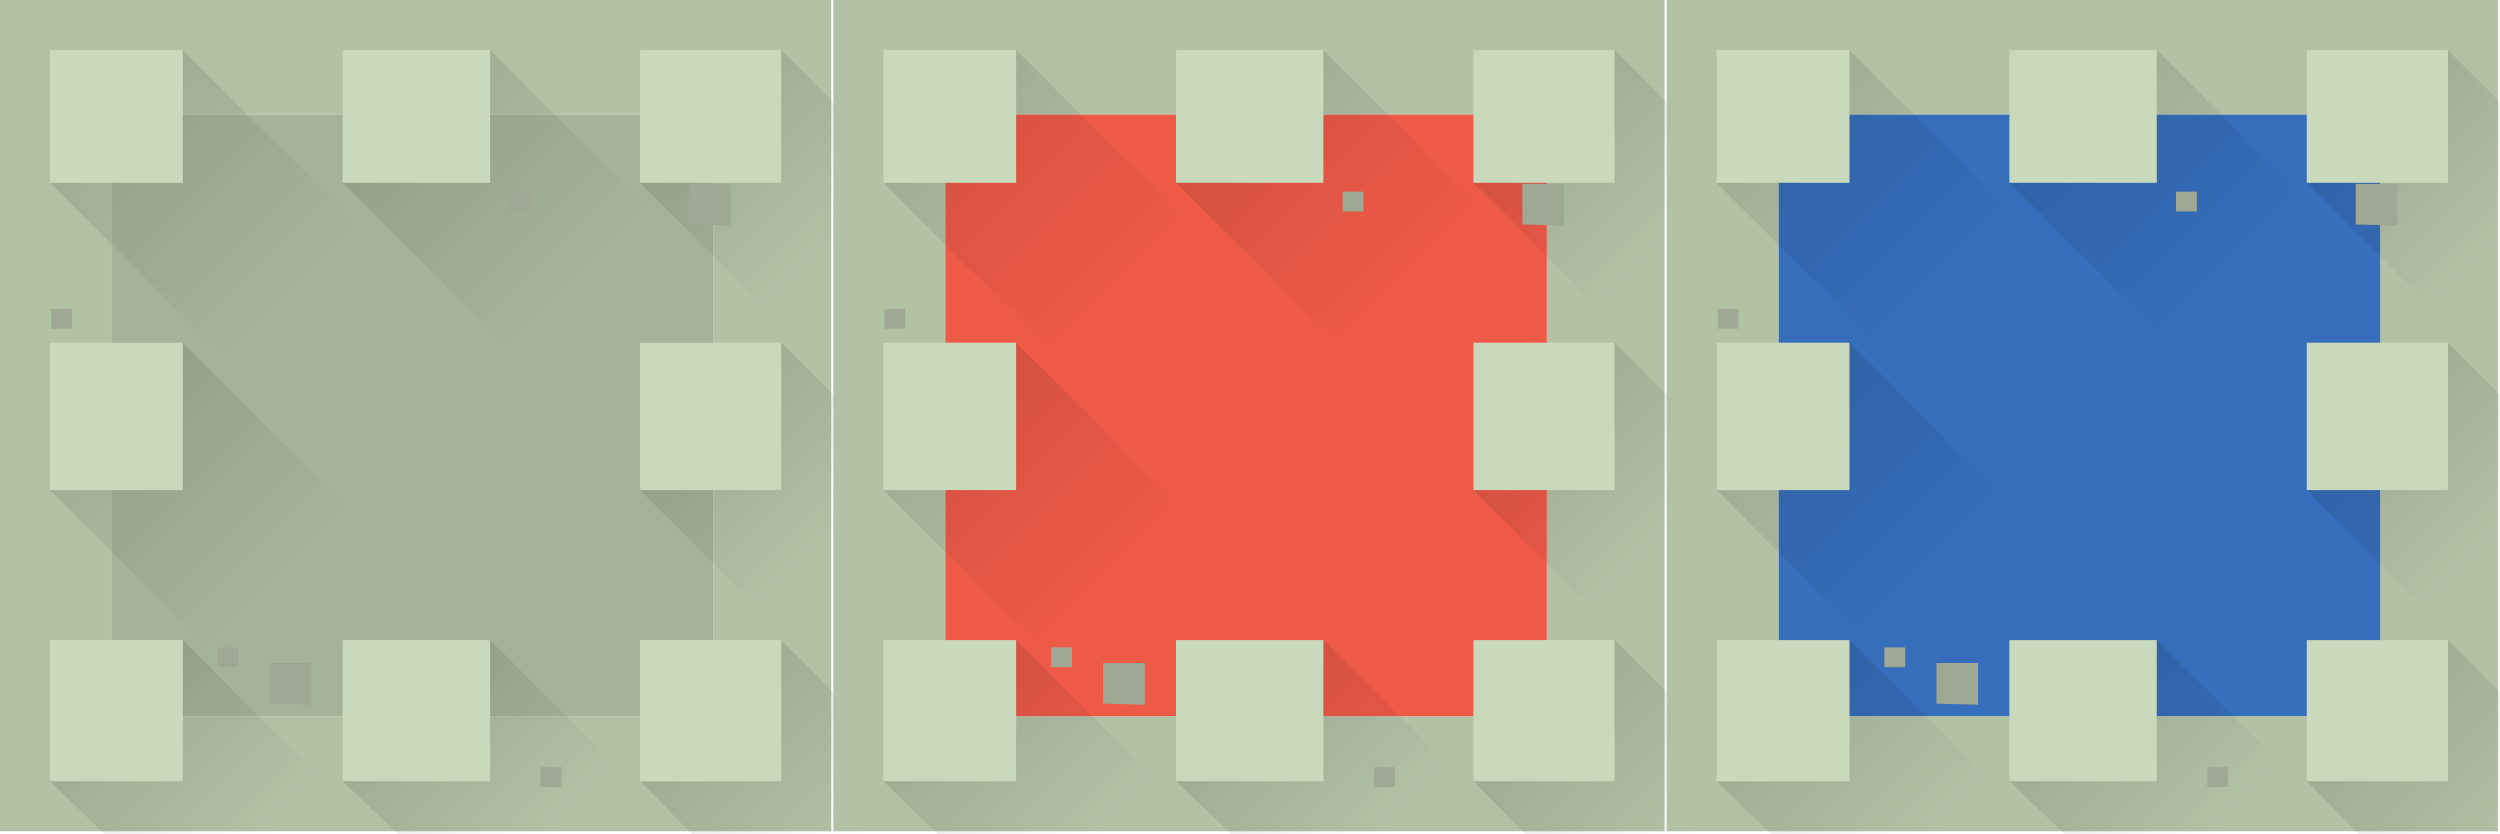
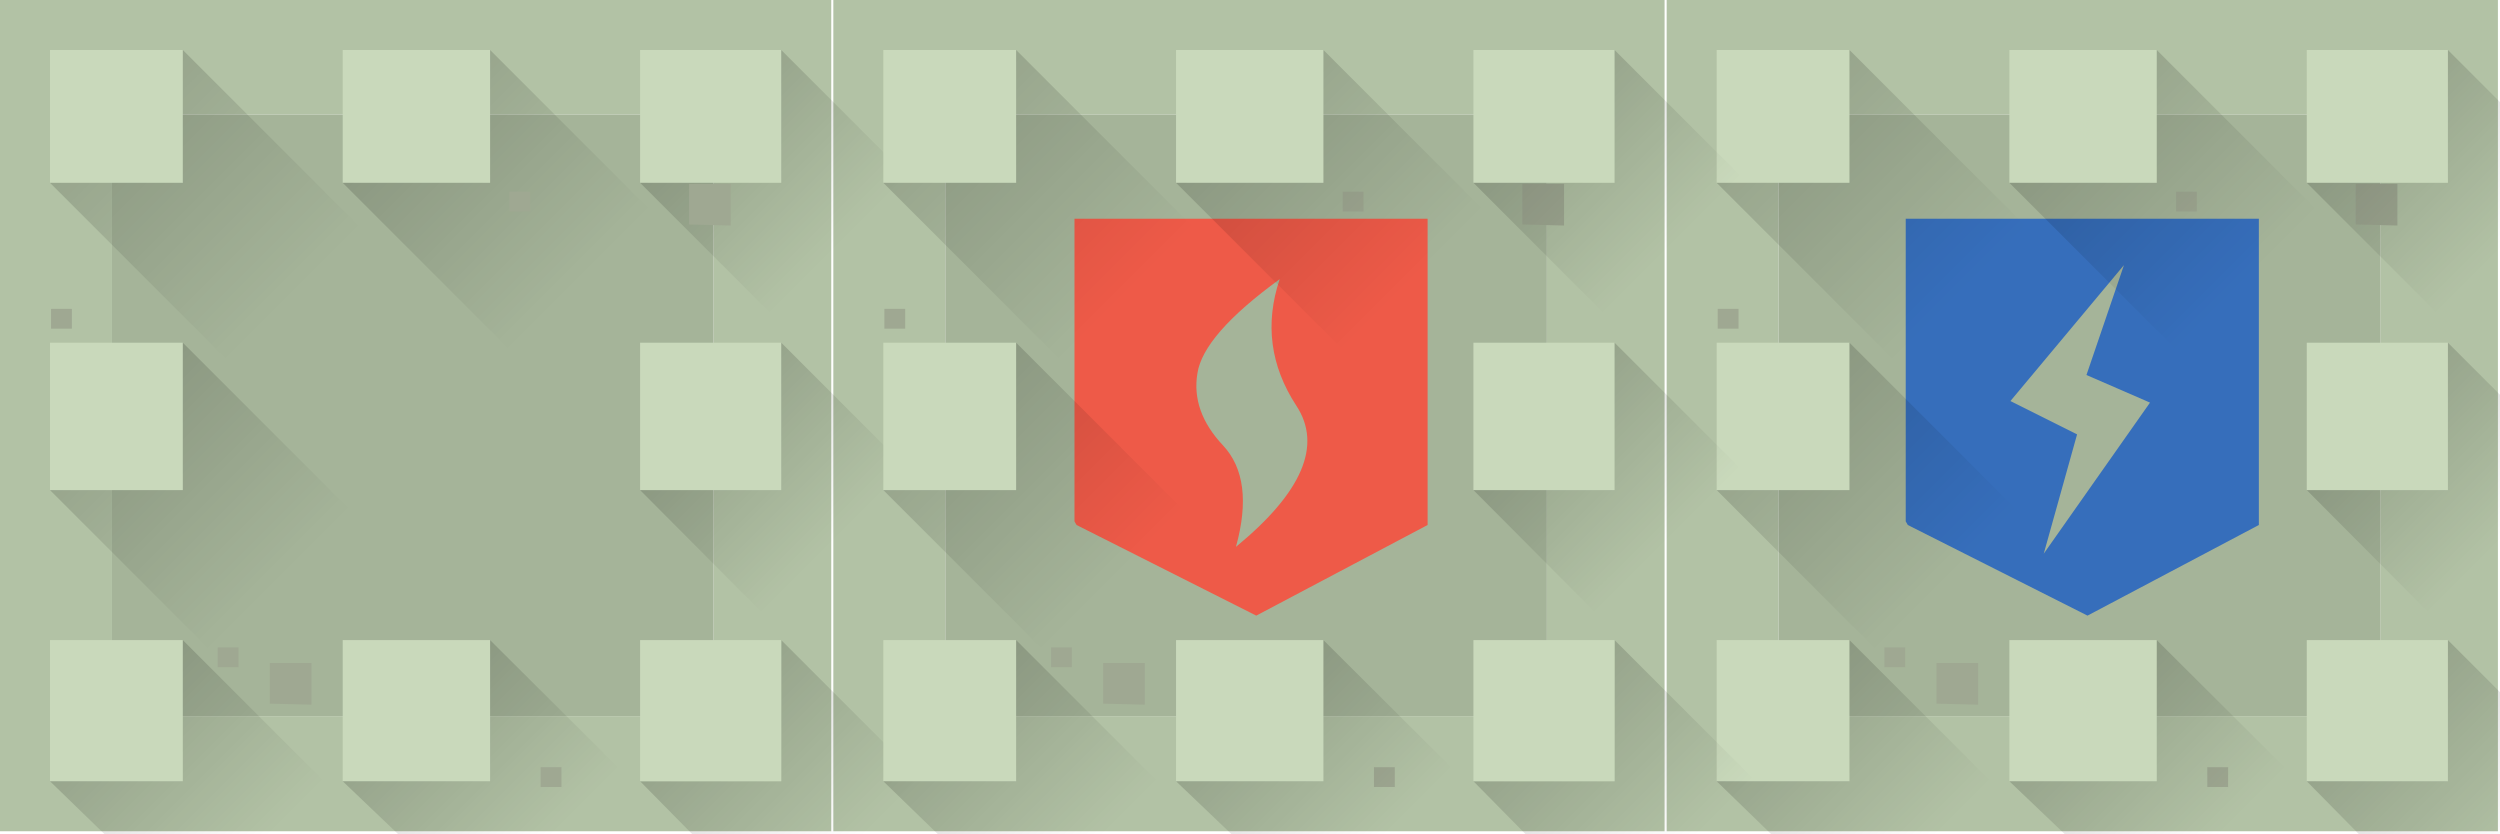
<svg xmlns="http://www.w3.org/2000/svg" xmlns:xlink="http://www.w3.org/1999/xlink" version="1.1" preserveAspectRatio="none" x="0px" y="0px" width="240px" height="80px" viewBox="0 0 240 80">
  <defs>
    <linearGradient id="Gradient_1" gradientUnits="userSpaceOnUse" x1="68.463" y1="68.562" x2="81.537" y2="81.637" spreadMethod="pad">
-       <stop offset="0%" stop-color="#000000" stop-opacity="0.102" />
+       <stop offset="0%" stop-color="#000000" stop-opacity="0.149" />
      <stop offset="100%" stop-color="#000000" stop-opacity="0" />
    </linearGradient>
    <linearGradient id="Gradient_2" gradientUnits="userSpaceOnUse" x1="40.013" y1="68.263" x2="52.487" y2="80.737" spreadMethod="pad">
-       <stop offset="0%" stop-color="#000000" stop-opacity="0.102" />
+       <stop offset="0%" stop-color="#000000" stop-opacity="0.149" />
      <stop offset="100%" stop-color="#000000" stop-opacity="0" />
    </linearGradient>
    <linearGradient id="Gradient_3" gradientUnits="userSpaceOnUse" x1="11.413" y1="68.162" x2="24.688" y2="81.438" spreadMethod="pad">
-       <stop offset="0%" stop-color="#000000" stop-opacity="0.102" />
+       <stop offset="0%" stop-color="#000000" stop-opacity="0.149" />
      <stop offset="100%" stop-color="#000000" stop-opacity="0" />
    </linearGradient>
    <linearGradient id="Gradient_4" gradientUnits="userSpaceOnUse" x1="11.275" y1="39.775" x2="27.025" y2="55.525" spreadMethod="pad">
-       <stop offset="0%" stop-color="#000000" stop-opacity="0.102" />
+       <stop offset="0%" stop-color="#000000" stop-opacity="0.149" />
      <stop offset="100%" stop-color="#000000" stop-opacity="0" />
    </linearGradient>
    <linearGradient id="Gradient_5" gradientUnits="userSpaceOnUse" x1="11.075" y1="11.075" x2="28.225" y2="28.225" spreadMethod="pad">
-       <stop offset="0%" stop-color="#000000" stop-opacity="0.102" />
+       <stop offset="0%" stop-color="#000000" stop-opacity="0.149" />
      <stop offset="100%" stop-color="#000000" stop-opacity="0" />
    </linearGradient>
    <linearGradient id="Gradient_6" gradientUnits="userSpaceOnUse" x1="39.775" y1="11.275" x2="55.525" y2="27.025" spreadMethod="pad">
-       <stop offset="0%" stop-color="#000000" stop-opacity="0.102" />
+       <stop offset="0%" stop-color="#000000" stop-opacity="0.149" />
      <stop offset="100%" stop-color="#000000" stop-opacity="0" />
    </linearGradient>
    <linearGradient id="Gradient_7" gradientUnits="userSpaceOnUse" x1="68.513" y1="39.962" x2="80.288" y2="51.738" spreadMethod="pad">
-       <stop offset="0%" stop-color="#000000" stop-opacity="0.102" />
+       <stop offset="0%" stop-color="#000000" stop-opacity="0.149" />
      <stop offset="100%" stop-color="#000000" stop-opacity="0" />
    </linearGradient>
    <linearGradient id="Gradient_8" gradientUnits="userSpaceOnUse" x1="68.112" y1="11.262" x2="80.487" y2="23.637" spreadMethod="pad">
-       <stop offset="0%" stop-color="#000000" stop-opacity="0.102" />
+       <stop offset="0%" stop-color="#000000" stop-opacity="0.149" />
      <stop offset="100%" stop-color="#000000" stop-opacity="0" />
    </linearGradient>
-     <linearGradient id="Gradient_9" gradientUnits="userSpaceOnUse" x1="40.013" y1="148.262" x2="52.487" y2="160.738" spreadMethod="pad">
-       <stop offset="0%" stop-color="#000000" stop-opacity="0.102" />
+     <linearGradient id="Gradient_9" gradientUnits="userSpaceOnUse" x1="228.463" y1="68.562" x2="241.537" y2="81.637" spreadMethod="pad">
+       <stop offset="0%" stop-color="#000000" stop-opacity="0.149" />
      <stop offset="100%" stop-color="#000000" stop-opacity="0" />
    </linearGradient>
-     <linearGradient id="Gradient_10" gradientUnits="userSpaceOnUse" x1="11.413" y1="148.163" x2="24.688" y2="161.438" spreadMethod="pad">
-       <stop offset="0%" stop-color="#000000" stop-opacity="0.102" />
+     <linearGradient id="Gradient_10" gradientUnits="userSpaceOnUse" x1="200.012" y1="68.263" x2="212.488" y2="80.737" spreadMethod="pad">
+       <stop offset="0%" stop-color="#000000" stop-opacity="0.149" />
      <stop offset="100%" stop-color="#000000" stop-opacity="0" />
    </linearGradient>
-     <linearGradient id="Gradient_11" gradientUnits="userSpaceOnUse" x1="11.275" y1="119.775" x2="27.025" y2="135.525" spreadMethod="pad">
-       <stop offset="0%" stop-color="#000000" stop-opacity="0.102" />
+     <linearGradient id="Gradient_11" gradientUnits="userSpaceOnUse" x1="171.413" y1="68.162" x2="184.688" y2="81.438" spreadMethod="pad">
+       <stop offset="0%" stop-color="#000000" stop-opacity="0.149" />
      <stop offset="100%" stop-color="#000000" stop-opacity="0" />
    </linearGradient>
-     <linearGradient id="Gradient_12" gradientUnits="userSpaceOnUse" x1="68.463" y1="148.562" x2="81.537" y2="161.637" spreadMethod="pad">
-       <stop offset="0%" stop-color="#000000" stop-opacity="0.102" />
+     <linearGradient id="Gradient_12" gradientUnits="userSpaceOnUse" x1="171.275" y1="39.775" x2="187.025" y2="55.525" spreadMethod="pad">
+       <stop offset="0%" stop-color="#000000" stop-opacity="0.149" />
      <stop offset="100%" stop-color="#000000" stop-opacity="0" />
    </linearGradient>
-     <linearGradient id="Gradient_13" gradientUnits="userSpaceOnUse" x1="68.513" y1="119.962" x2="80.288" y2="131.737" spreadMethod="pad">
-       <stop offset="0%" stop-color="#000000" stop-opacity="0.102" />
+     <linearGradient id="Gradient_13" gradientUnits="userSpaceOnUse" x1="171.075" y1="11.075" x2="188.225" y2="28.225" spreadMethod="pad">
+       <stop offset="0%" stop-color="#000000" stop-opacity="0.149" />
      <stop offset="100%" stop-color="#000000" stop-opacity="0" />
    </linearGradient>
-     <linearGradient id="Gradient_14" gradientUnits="userSpaceOnUse" x1="68.112" y1="91.263" x2="80.487" y2="103.638" spreadMethod="pad">
-       <stop offset="0%" stop-color="#000000" stop-opacity="0.102" />
+     <linearGradient id="Gradient_14" gradientUnits="userSpaceOnUse" x1="228.513" y1="39.962" x2="240.287" y2="51.738" spreadMethod="pad">
+       <stop offset="0%" stop-color="#000000" stop-opacity="0.149" />
      <stop offset="100%" stop-color="#000000" stop-opacity="0" />
    </linearGradient>
-     <linearGradient id="Gradient_15" gradientUnits="userSpaceOnUse" x1="11.075" y1="91.075" x2="28.225" y2="108.225" spreadMethod="pad">
-       <stop offset="0%" stop-color="#000000" stop-opacity="0.102" />
+     <linearGradient id="Gradient_15" gradientUnits="userSpaceOnUse" x1="228.113" y1="11.262" x2="240.488" y2="23.637" spreadMethod="pad">
+       <stop offset="0%" stop-color="#000000" stop-opacity="0.149" />
      <stop offset="100%" stop-color="#000000" stop-opacity="0" />
    </linearGradient>
-     <linearGradient id="Gradient_16" gradientUnits="userSpaceOnUse" x1="39.775" y1="91.275" x2="55.525" y2="107.025" spreadMethod="pad">
-       <stop offset="0%" stop-color="#000000" stop-opacity="0.102" />
+     <linearGradient id="Gradient_16" gradientUnits="userSpaceOnUse" x1="199.775" y1="11.275" x2="215.525" y2="27.025" spreadMethod="pad">
+       <stop offset="0%" stop-color="#000000" stop-opacity="0.149" />
      <stop offset="100%" stop-color="#000000" stop-opacity="0" />
    </linearGradient>
-     <linearGradient id="Gradient_17" gradientUnits="userSpaceOnUse" x1="11.413" y1="228.163" x2="24.688" y2="241.438" spreadMethod="pad">
-       <stop offset="0%" stop-color="#000000" stop-opacity="0.102" />
+     <linearGradient id="Gradient_17" gradientUnits="userSpaceOnUse" x1="148.463" y1="68.562" x2="161.537" y2="81.637" spreadMethod="pad">
+       <stop offset="0%" stop-color="#000000" stop-opacity="0.149" />
      <stop offset="100%" stop-color="#000000" stop-opacity="0" />
    </linearGradient>
-     <linearGradient id="Gradient_18" gradientUnits="userSpaceOnUse" x1="40.013" y1="228.262" x2="52.487" y2="240.738" spreadMethod="pad">
-       <stop offset="0%" stop-color="#000000" stop-opacity="0.102" />
+     <linearGradient id="Gradient_18" gradientUnits="userSpaceOnUse" x1="120.013" y1="68.263" x2="132.488" y2="80.737" spreadMethod="pad">
+       <stop offset="0%" stop-color="#000000" stop-opacity="0.149" />
      <stop offset="100%" stop-color="#000000" stop-opacity="0" />
    </linearGradient>
-     <linearGradient id="Gradient_19" gradientUnits="userSpaceOnUse" x1="68.463" y1="228.562" x2="81.537" y2="241.637" spreadMethod="pad">
-       <stop offset="0%" stop-color="#000000" stop-opacity="0.102" />
+     <linearGradient id="Gradient_19" gradientUnits="userSpaceOnUse" x1="91.412" y1="68.162" x2="104.688" y2="81.438" spreadMethod="pad">
+       <stop offset="0%" stop-color="#000000" stop-opacity="0.149" />
      <stop offset="100%" stop-color="#000000" stop-opacity="0" />
    </linearGradient>
-     <linearGradient id="Gradient_20" gradientUnits="userSpaceOnUse" x1="68.513" y1="199.963" x2="80.288" y2="211.737" spreadMethod="pad">
-       <stop offset="0%" stop-color="#000000" stop-opacity="0.102" />
+     <linearGradient id="Gradient_20" gradientUnits="userSpaceOnUse" x1="91.275" y1="39.775" x2="107.025" y2="55.525" spreadMethod="pad">
+       <stop offset="0%" stop-color="#000000" stop-opacity="0.149" />
      <stop offset="100%" stop-color="#000000" stop-opacity="0" />
    </linearGradient>
-     <linearGradient id="Gradient_21" gradientUnits="userSpaceOnUse" x1="68.112" y1="171.262" x2="80.487" y2="183.637" spreadMethod="pad">
-       <stop offset="0%" stop-color="#000000" stop-opacity="0.102" />
+     <linearGradient id="Gradient_21" gradientUnits="userSpaceOnUse" x1="91.075" y1="11.075" x2="108.225" y2="28.225" spreadMethod="pad">
+       <stop offset="0%" stop-color="#000000" stop-opacity="0.149" />
      <stop offset="100%" stop-color="#000000" stop-opacity="0" />
    </linearGradient>
-     <linearGradient id="Gradient_22" gradientUnits="userSpaceOnUse" x1="39.775" y1="171.275" x2="55.525" y2="187.025" spreadMethod="pad">
-       <stop offset="0%" stop-color="#000000" stop-opacity="0.102" />
+     <linearGradient id="Gradient_22" gradientUnits="userSpaceOnUse" x1="119.775" y1="11.275" x2="135.525" y2="27.025" spreadMethod="pad">
+       <stop offset="0%" stop-color="#000000" stop-opacity="0.149" />
      <stop offset="100%" stop-color="#000000" stop-opacity="0" />
    </linearGradient>
-     <linearGradient id="Gradient_23" gradientUnits="userSpaceOnUse" x1="11.275" y1="199.775" x2="27.025" y2="215.525" spreadMethod="pad">
-       <stop offset="0%" stop-color="#000000" stop-opacity="0.102" />
+     <linearGradient id="Gradient_23" gradientUnits="userSpaceOnUse" x1="148.513" y1="39.962" x2="160.287" y2="51.738" spreadMethod="pad">
+       <stop offset="0%" stop-color="#000000" stop-opacity="0.149" />
      <stop offset="100%" stop-color="#000000" stop-opacity="0" />
    </linearGradient>
-     <linearGradient id="Gradient_24" gradientUnits="userSpaceOnUse" x1="11.075" y1="171.075" x2="28.225" y2="188.225" spreadMethod="pad">
-       <stop offset="0%" stop-color="#000000" stop-opacity="0.102" />
+     <linearGradient id="Gradient_24" gradientUnits="userSpaceOnUse" x1="148.113" y1="11.262" x2="160.488" y2="23.637" spreadMethod="pad">
+       <stop offset="0%" stop-color="#000000" stop-opacity="0.149" />
      <stop offset="100%" stop-color="#000000" stop-opacity="0" />
    </linearGradient>
    <g id="Layer0_0_FILL">
+       <path fill="#B2C2A5" stroke="none" d=" M 159.8 79.8 L 159.8 0 80 0 80 79.8 159.8 79.8 M 90.75 11 L 148.5 11 148.5 68.75 90.75 68.75 90.75 11 M 239.8 79.8 L 239.8 0 160 0 160 79.8 239.8 79.8 M 170.75 11 L 228.5 11 228.5 68.75 170.75 68.75 170.75 11 Z" />
+       <path fill="#A5B499" stroke="none" d=" M 148.5 11 L 90.75 11 90.75 68.75 148.5 68.75 148.5 11 M 228.5 11 L 170.75 11 170.75 68.75 228.5 68.75 228.5 11 Z" />
+     </g>
+     <g id="Layer0_1_FILL">
      <path fill="#B2C2A5" stroke="none" d=" M 0 0 L 0 79.8 79.8 79.8 79.8 0 0 0 M 10.75 11 L 68.5 11 68.5 68.75 10.75 68.75 10.75 11 Z" />
      <path fill="#A5B499" stroke="none" d=" M 68.5 11 L 10.75 11 10.75 68.75 68.5 68.75 68.5 11 Z" />
    </g>
-     <g id="Layer0_0_MEMBER_0_FILL">
+     <g id="Layer0_1_MEMBER_0_FILL">
      <path fill="url(#Gradient_1)" stroke="none" d=" M 61.45 75 L 75 88.75 88.55 75 75 61.45 75 75 61.45 75 Z" />
      <path fill="#C9D9BB" stroke="none" d=" M 61.45 61.45 L 61.45 75 75 75 75 61.45 61.45 61.45 M 32.9 61.45 L 32.9 75 47.05 75 47.05 61.45 32.9 61.45 M 4.8 61.45 L 4.8 75 17.55 75 17.55 61.45 4.8 61.45 M 4.8 47.05 L 17.55 47.05 17.55 32.9 4.8 32.9 4.8 47.05 M 17.55 17.55 L 17.55 4.8 4.8 4.8 4.8 17.55 17.55 17.55 M 47.05 17.55 L 47.05 4.8 32.9 4.8 32.9 17.55 47.05 17.55 M 75 32.9 L 61.45 32.9 61.45 47.05 75 47.05 75 32.9 M 75 17.55 L 75 4.8 61.45 4.8 61.45 17.55 75 17.55 Z" />
      <path fill="url(#Gradient_2)" stroke="none" d=" M 59.65 74 L 47.05 61.45 47.05 75 32.9 75 46.05 87.55 59.65 74 Z" />
      <path fill="url(#Gradient_3)" stroke="none" d=" M 31.3 75.2 L 17.55 61.45 17.55 75 4.8 75 18.35 88.15 31.3 75.2 Z" />
      <path fill="url(#Gradient_4)" stroke="none" d=" M 17.55 47.05 L 4.8 47.05 20.15 62.4 33.6 48.95 17.55 32.9 17.55 47.05 Z" />
      <path fill="url(#Gradient_5)" stroke="none" d=" M 17.55 4.8 L 17.55 17.55 4.8 17.55 21.75 34.5 34.5 21.75 17.55 4.8 Z" />
      <path fill="url(#Gradient_6)" stroke="none" d=" M 47.05 4.8 L 47.05 17.55 32.9 17.55 48.95 33.6 62.4 20.15 47.05 4.8 Z" />
      <path fill="url(#Gradient_7)" stroke="none" d=" M 75 32.9 L 75 47.05 61.45 47.05 73.3 58.95 87.15 45.05 75 32.9 Z" />
      <path fill="url(#Gradient_8)" stroke="none" d=" M 75 4.8 L 75 17.55 61.45 17.55 74.1 30.2 87.25 17.05 75 4.8 Z" />
    </g>
-     <g id="Layer0_0_MEMBER_1_FILL">
+     <g id="Layer0_1_MEMBER_1_FILL">
      <path fill="#9FA892" stroke="none" d=" M 53.9 73.65 L 51.9 73.65 51.9 75.55 53.9 75.55 53.9 73.65 M 22.9 62.15 L 20.9 62.15 20.9 64.05 22.9 64.05 22.9 62.15 M 29.9 63.65 L 25.9 63.65 25.9 67.55 29.9 67.65 29.9 63.65 M 6.9 29.65 L 4.9 29.65 4.9 31.55 6.9 31.55 6.9 29.65 M 50.9 18.4 L 48.9 18.4 48.9 20.3 50.9 20.3 50.9 18.4 M 70.15 17.65 L 66.15 17.65 66.15 21.55 70.15 21.65 70.15 17.65 Z" />
    </g>
-     <g id="Layer0_1_FILL">
-       <path fill="#B2C2A5" stroke="none" d=" M 79.8 80 L 0 80 0 159.8 79.8 159.8 79.8 80 M 10.75 91 L 68.5 91 68.5 148.75 10.75 148.75 10.75 91 Z" />
-       <path fill="#EE5A48" stroke="none" d=" M 68.5 91 L 10.75 91 10.75 148.75 68.5 148.75 68.5 91 Z" />
+     <g id="Layer0_2_FILL">
+       <path fill="#9FA892" stroke="none" d=" M 133.9 73.65 L 131.9 73.65 131.9 75.55 133.9 75.55 133.9 73.65 M 102.9 62.15 L 100.9 62.15 100.9 64.05 102.9 64.05 102.9 62.15 M 109.9 63.65 L 105.9 63.65 105.9 67.55 109.9 67.65 109.9 63.65 M 86.9 29.65 L 84.9 29.65 84.9 31.55 86.9 31.55 86.9 29.65 M 130.9 18.4 L 128.9 18.4 128.9 20.3 130.9 20.3 130.9 18.4 M 150.15 17.65 L 146.15 17.65 146.15 21.55 150.15 21.65 150.15 17.65 Z" />
    </g>
-     <g id="Layer0_1_MEMBER_0_FILL">
-       <path fill="#C9D9BB" stroke="none" d=" M 47.05 141.45 L 32.9 141.45 32.9 155 47.05 155 47.05 141.45 M 17.55 141.45 L 4.8 141.45 4.8 155 17.55 155 17.55 141.45 M 17.55 112.9 L 4.8 112.9 4.8 127.05 17.55 127.05 17.55 112.9 M 75 141.45 L 61.45 141.45 61.45 155 75 155 75 141.45 M 61.45 127.05 L 75 127.05 75 112.9 61.45 112.9 61.45 127.05 M 75 84.8 L 61.45 84.8 61.45 97.55 75 97.55 75 84.8 M 17.55 84.8 L 4.8 84.8 4.8 97.55 17.55 97.55 17.55 84.8 M 32.9 84.8 L 32.9 97.55 47.05 97.55 47.05 84.8 32.9 84.8 Z" />
-       <path fill="url(#Gradient_9)" stroke="none" d=" M 46.05 167.55 L 59.65 154 47.05 141.45 47.05 155 32.9 155 46.05 167.55 Z" />
-       <path fill="url(#Gradient_10)" stroke="none" d=" M 18.35 168.15 L 31.3 155.2 17.55 141.45 17.55 155 4.8 155 18.35 168.15 Z" />
-       <path fill="url(#Gradient_11)" stroke="none" d=" M 4.8 127.05 L 20.15 142.4 33.6 128.95 17.55 112.9 17.55 127.05 4.8 127.05 Z" />
-       <path fill="url(#Gradient_12)" stroke="none" d=" M 61.45 155 L 75 168.75 88.55 155 75 141.45 75 155 61.45 155 Z" />
-       <path fill="url(#Gradient_13)" stroke="none" d=" M 61.45 127.05 L 73.3 138.95 87.15 125.05 75 112.9 75 127.05 61.45 127.05 Z" />
-       <path fill="url(#Gradient_14)" stroke="none" d=" M 75 97.55 L 61.45 97.55 74.1 110.2 87.25 97.05 75 84.8 75 97.55 Z" />
-       <path fill="url(#Gradient_15)" stroke="none" d=" M 17.55 97.55 L 4.8 97.55 21.75 114.5 34.5 101.75 17.55 84.8 17.55 97.55 Z" />
-       <path fill="url(#Gradient_16)" stroke="none" d=" M 47.05 84.8 L 47.05 97.55 32.9 97.55 48.95 113.6 62.4 100.15 47.05 84.8 Z" />
+     <g id="Layer0_3_FILL">
+       <path fill="#9FA892" stroke="none" d=" M 213.9 73.65 L 211.9 73.65 211.9 75.55 213.9 75.55 213.9 73.65 M 182.9 62.15 L 180.9 62.15 180.9 64.05 182.9 64.05 182.9 62.15 M 189.9 63.65 L 185.9 63.65 185.9 67.55 189.9 67.65 189.9 63.65 M 166.9 29.65 L 164.9 29.65 164.9 31.55 166.9 31.55 166.9 29.65 M 210.9 18.4 L 208.9 18.4 208.9 20.3 210.9 20.3 210.9 18.4 M 230.15 17.65 L 226.15 17.65 226.15 21.55 230.15 21.65 230.15 17.65 Z" />
    </g>
-     <g id="Layer0_1_MEMBER_1_FILL">
-       <path fill="#9FA892" stroke="none" d=" M 53.9 153.65 L 51.9 153.65 51.9 155.55 53.9 155.55 53.9 153.65 M 29.9 143.65 L 25.9 143.65 25.9 147.55 29.9 147.65 29.9 143.65 M 20.9 142.15 L 20.9 144.05 22.9 144.05 22.9 142.15 20.9 142.15 M 4.9 109.65 L 4.9 111.55 6.9 111.55 6.9 109.65 4.9 109.65 M 50.9 98.4 L 48.9 98.4 48.9 100.3 50.9 100.3 50.9 98.4 M 70.15 97.65 L 66.15 97.65 66.15 101.55 70.15 101.65 70.15 97.65 Z" />
+     <g id="Layer0_4_FILL">
+       <path fill="#EE5A48" stroke="none" d=" M 103.15 50.05 L 103.35 50.4 120.6 59.1 137.05 50.4 137.05 21 103.15 21 103.15 50.05 M 122.85 26.8 Q 120.7 33.2 124.45 38.95 128.2 44.65 118.65 52.5 120.45 46 117.4 42.75 114.35 39.5 114.95 35.85 115.5 32.15 122.85 26.8 Z" />
    </g>
-     <g id="Layer0_2_FILL">
-       <path fill="#B2C2A5" stroke="none" d=" M 79.8 160 L 0 160 0 239.8 79.8 239.8 79.8 160 M 10.75 171 L 68.5 171 68.5 228.75 10.75 228.75 10.75 171 Z" />
-       <path fill="#366EBB" stroke="none" d=" M 68.5 171 L 10.75 171 10.75 228.75 68.5 228.75 68.5 171 Z" />
+     <g id="Layer0_5_FILL">
+       <path fill="#366EBB" stroke="none" d=" M 182.95 50.05 L 183.15 50.4 200.4 59.1 216.85 50.4 216.85 21 182.95 21 182.95 50.05 M 199.4 41.7 L 193 38.5 203.9 25.45 200.3 36 206.4 38.65 196.2 53.15 199.4 41.7 Z" />
    </g>
-     <g id="Layer0_2_MEMBER_0_FILL">
-       <path fill="url(#Gradient_17)" stroke="none" d=" M 17.55 235 L 4.8 235 18.35 248.15 31.3 235.2 17.55 221.45 17.55 235 Z" />
-       <path fill="#C9D9BB" stroke="none" d=" M 17.55 221.45 L 4.8 221.45 4.8 235 17.55 235 17.55 221.45 M 47.05 235 L 47.05 221.45 32.9 221.45 32.9 235 47.05 235 M 61.45 221.45 L 61.45 235 75 235 75 221.45 61.45 221.45 M 75 192.9 L 61.45 192.9 61.45 207.05 75 207.05 75 192.9 M 75 164.8 L 61.45 164.8 61.45 177.55 75 177.55 75 164.8 M 32.9 164.8 L 32.9 177.55 47.05 177.55 47.05 164.8 32.9 164.8 M 17.55 192.9 L 4.8 192.9 4.8 207.05 17.55 207.05 17.55 192.9 M 17.55 164.8 L 4.8 164.8 4.8 177.55 17.55 177.55 17.55 164.8 Z" />
-       <path fill="url(#Gradient_18)" stroke="none" d=" M 59.65 234 L 47.05 221.45 47.05 235 32.9 235 46.05 247.55 59.65 234 Z" />
-       <path fill="url(#Gradient_19)" stroke="none" d=" M 75 221.45 L 75 235 61.45 235 75 248.75 88.55 235 75 221.45 Z" />
-       <path fill="url(#Gradient_20)" stroke="none" d=" M 61.45 207.05 L 73.3 218.95 87.15 205.05 75 192.9 75 207.05 61.45 207.05 Z" />
-       <path fill="url(#Gradient_21)" stroke="none" d=" M 61.45 177.55 L 74.1 190.2 87.25 177.05 75 164.8 75 177.55 61.45 177.55 Z" />
-       <path fill="url(#Gradient_22)" stroke="none" d=" M 62.4 180.15 L 47.05 164.8 47.05 177.55 32.9 177.55 48.95 193.6 62.4 180.15 Z" />
-       <path fill="url(#Gradient_23)" stroke="none" d=" M 17.55 207.05 L 4.8 207.05 20.15 222.4 33.6 208.95 17.55 192.9 17.55 207.05 Z" />
-       <path fill="url(#Gradient_24)" stroke="none" d=" M 17.55 177.55 L 4.8 177.55 21.75 194.5 34.5 181.75 17.55 164.8 17.55 177.55 Z" />
+     <g id="Layer0_6_FILL">
+       <path fill="#C9D9BB" stroke="none" d=" M 221.45 61.45 L 221.45 75 235 75 235 61.45 221.45 61.45 M 192.9 61.45 L 192.9 75 207.05 75 207.05 61.45 192.9 61.45 M 177.55 75 L 177.55 61.45 164.8 61.45 164.8 75 177.55 75 M 164.8 32.9 L 164.8 47.05 177.55 47.05 177.55 32.9 164.8 32.9 M 164.8 4.8 L 164.8 17.55 177.55 17.55 177.55 4.8 164.8 4.8 M 221.45 32.9 L 221.45 47.05 235 47.05 235 32.9 221.45 32.9 M 235 17.55 L 235 4.8 221.45 4.8 221.45 17.55 235 17.55 M 207.05 17.55 L 207.05 4.8 192.9 4.8 192.9 17.55 207.05 17.55 Z" />
+       <path fill="url(#Gradient_9)" stroke="none" d=" M 221.45 75 L 235 88.75 248.55 75 235 61.45 235 75 221.45 75 Z" />
+       <path fill="url(#Gradient_10)" stroke="none" d=" M 219.65 74 L 207.05 61.45 207.05 75 192.9 75 206.05 87.55 219.65 74 Z" />
+       <path fill="url(#Gradient_11)" stroke="none" d=" M 191.3 75.2 L 177.55 61.45 177.55 75 164.8 75 178.35 88.15 191.3 75.2 Z" />
+       <path fill="url(#Gradient_12)" stroke="none" d=" M 177.55 47.05 L 164.8 47.05 180.15 62.4 193.6 48.95 177.55 32.9 177.55 47.05 Z" />
+       <path fill="url(#Gradient_13)" stroke="none" d=" M 177.55 4.8 L 177.55 17.55 164.8 17.55 181.75 34.5 194.5 21.75 177.55 4.8 Z" />
+       <path fill="url(#Gradient_14)" stroke="none" d=" M 235 32.9 L 235 47.05 221.45 47.05 233.3 58.95 247.15 45.05 235 32.9 Z" />
+       <path fill="url(#Gradient_15)" stroke="none" d=" M 235 4.8 L 235 17.55 221.45 17.55 234.1 30.2 247.25 17.05 235 4.8 Z" />
+       <path fill="url(#Gradient_16)" stroke="none" d=" M 207.05 4.8 L 207.05 17.55 192.9 17.55 208.95 33.6 222.4 20.15 207.05 4.8 Z" />
    </g>
-     <g id="Layer0_2_MEMBER_1_FILL">
-       <path fill="#9FA892" stroke="none" d=" M 20.9 222.15 L 20.9 224.05 22.9 224.05 22.9 222.15 20.9 222.15 M 29.9 223.65 L 25.9 223.65 25.9 227.55 29.9 227.65 29.9 223.65 M 53.9 233.65 L 51.9 233.65 51.9 235.55 53.9 235.55 53.9 233.65 M 50.9 180.3 L 50.9 178.4 48.9 178.4 48.9 180.3 50.9 180.3 M 70.15 181.65 L 70.15 177.65 66.15 177.65 66.15 181.55 70.15 181.65 M 4.9 189.65 L 4.9 191.55 6.9 191.55 6.9 189.65 4.9 189.65 Z" />
+     <g id="Layer0_7_FILL">
+       <path fill="url(#Gradient_17)" stroke="none" d=" M 155 61.45 L 155 75 141.45 75 155 88.75 168.55 75 155 61.45 Z" />
+       <path fill="#C9D9BB" stroke="none" d=" M 141.45 61.45 L 141.45 75 155 75 155 61.45 141.45 61.45 M 112.9 61.45 L 112.9 75 127.05 75 127.05 61.45 112.9 61.45 M 84.8 61.45 L 84.8 75 97.55 75 97.55 61.45 84.8 61.45 M 84.8 47.05 L 97.55 47.05 97.55 32.9 84.8 32.9 84.8 47.05 M 97.55 17.55 L 97.55 4.8 84.8 4.8 84.8 17.55 97.55 17.55 M 127.05 17.55 L 127.05 4.8 112.9 4.8 112.9 17.55 127.05 17.55 M 141.45 32.9 L 141.45 47.05 155 47.05 155 32.9 141.45 32.9 M 155 17.55 L 155 4.8 141.45 4.8 141.45 17.55 155 17.55 Z" />
+       <path fill="url(#Gradient_18)" stroke="none" d=" M 139.65 74 L 127.05 61.45 127.05 75 112.9 75 126.05 87.55 139.65 74 Z" />
+       <path fill="url(#Gradient_19)" stroke="none" d=" M 111.3 75.2 L 97.55 61.45 97.55 75 84.8 75 98.35 88.15 111.3 75.2 Z" />
+       <path fill="url(#Gradient_20)" stroke="none" d=" M 97.55 47.05 L 84.8 47.05 100.15 62.4 113.6 48.95 97.55 32.9 97.55 47.05 Z" />
+       <path fill="url(#Gradient_21)" stroke="none" d=" M 97.55 4.8 L 97.55 17.55 84.8 17.55 101.75 34.5 114.5 21.75 97.55 4.8 Z" />
+       <path fill="url(#Gradient_22)" stroke="none" d=" M 127.05 4.8 L 127.05 17.55 112.9 17.55 128.95 33.6 142.4 20.15 127.05 4.8 Z" />
+       <path fill="url(#Gradient_23)" stroke="none" d=" M 155 32.9 L 155 47.05 141.45 47.05 153.3 58.95 167.15 45.05 155 32.9 Z" />
+       <path fill="url(#Gradient_24)" stroke="none" d=" M 155 4.8 L 155 17.55 141.45 17.55 154.1 30.2 167.25 17.05 155 4.8 Z" />
    </g>
  </defs>
  <g transform="matrix( 1, 0, 0, 1, 0,0) ">
    <use xlink:href="#Layer0_0_FILL" />
  </g>
  <g transform="matrix( 1, 0, 0, 1, 0,0) ">
-     <use xlink:href="#Layer0_0_MEMBER_0_FILL" />
+     <use xlink:href="#Layer0_1_FILL" />
  </g>
  <g transform="matrix( 1, 0, 0, 1, 0,0) ">
-     <use xlink:href="#Layer0_0_MEMBER_1_FILL" />
-   </g>
-   <g transform="matrix( 1, 0, 0, 1, 80,-80) ">
-     <use xlink:href="#Layer0_1_FILL" />
-   </g>
-   <g transform="matrix( 1, 0, 0, 1, 80,-80) ">
    <use xlink:href="#Layer0_1_MEMBER_0_FILL" />
  </g>
-   <g transform="matrix( 1, 0, 0, 1, 80,-80) ">
+   <g transform="matrix( 1, 0, 0, 1, 0,0) ">
    <use xlink:href="#Layer0_1_MEMBER_1_FILL" />
  </g>
-   <g transform="matrix( 1, 0, 0, 1, 160,-160) ">
+   <g transform="matrix( 1, 0, 0, 1, 0,0) ">
    <use xlink:href="#Layer0_2_FILL" />
  </g>
-   <g transform="matrix( 1, 0, 0, 1, 160,-160) ">
-     <use xlink:href="#Layer0_2_MEMBER_0_FILL" />
+   <g transform="matrix( 1, 0, 0, 1, 0,0) ">
+     <use xlink:href="#Layer0_3_FILL" />
  </g>
-   <g transform="matrix( 1, 0, 0, 1, 160,-160) ">
-     <use xlink:href="#Layer0_2_MEMBER_1_FILL" />
+   <g transform="matrix( 1, 0, 0, 1, 0,0) ">
+     <use xlink:href="#Layer0_4_FILL" />
+   </g>
+   <g transform="matrix( 1, 0, 0, 1, 0,0) ">
+     <use xlink:href="#Layer0_5_FILL" />
+   </g>
+   <g transform="matrix( 1, 0, 0, 1, 0,0) ">
+     <use xlink:href="#Layer0_6_FILL" />
+   </g>
+   <g transform="matrix( 1, 0, 0, 1, 0,0) ">
+     <use xlink:href="#Layer0_7_FILL" />
  </g>
</svg>
